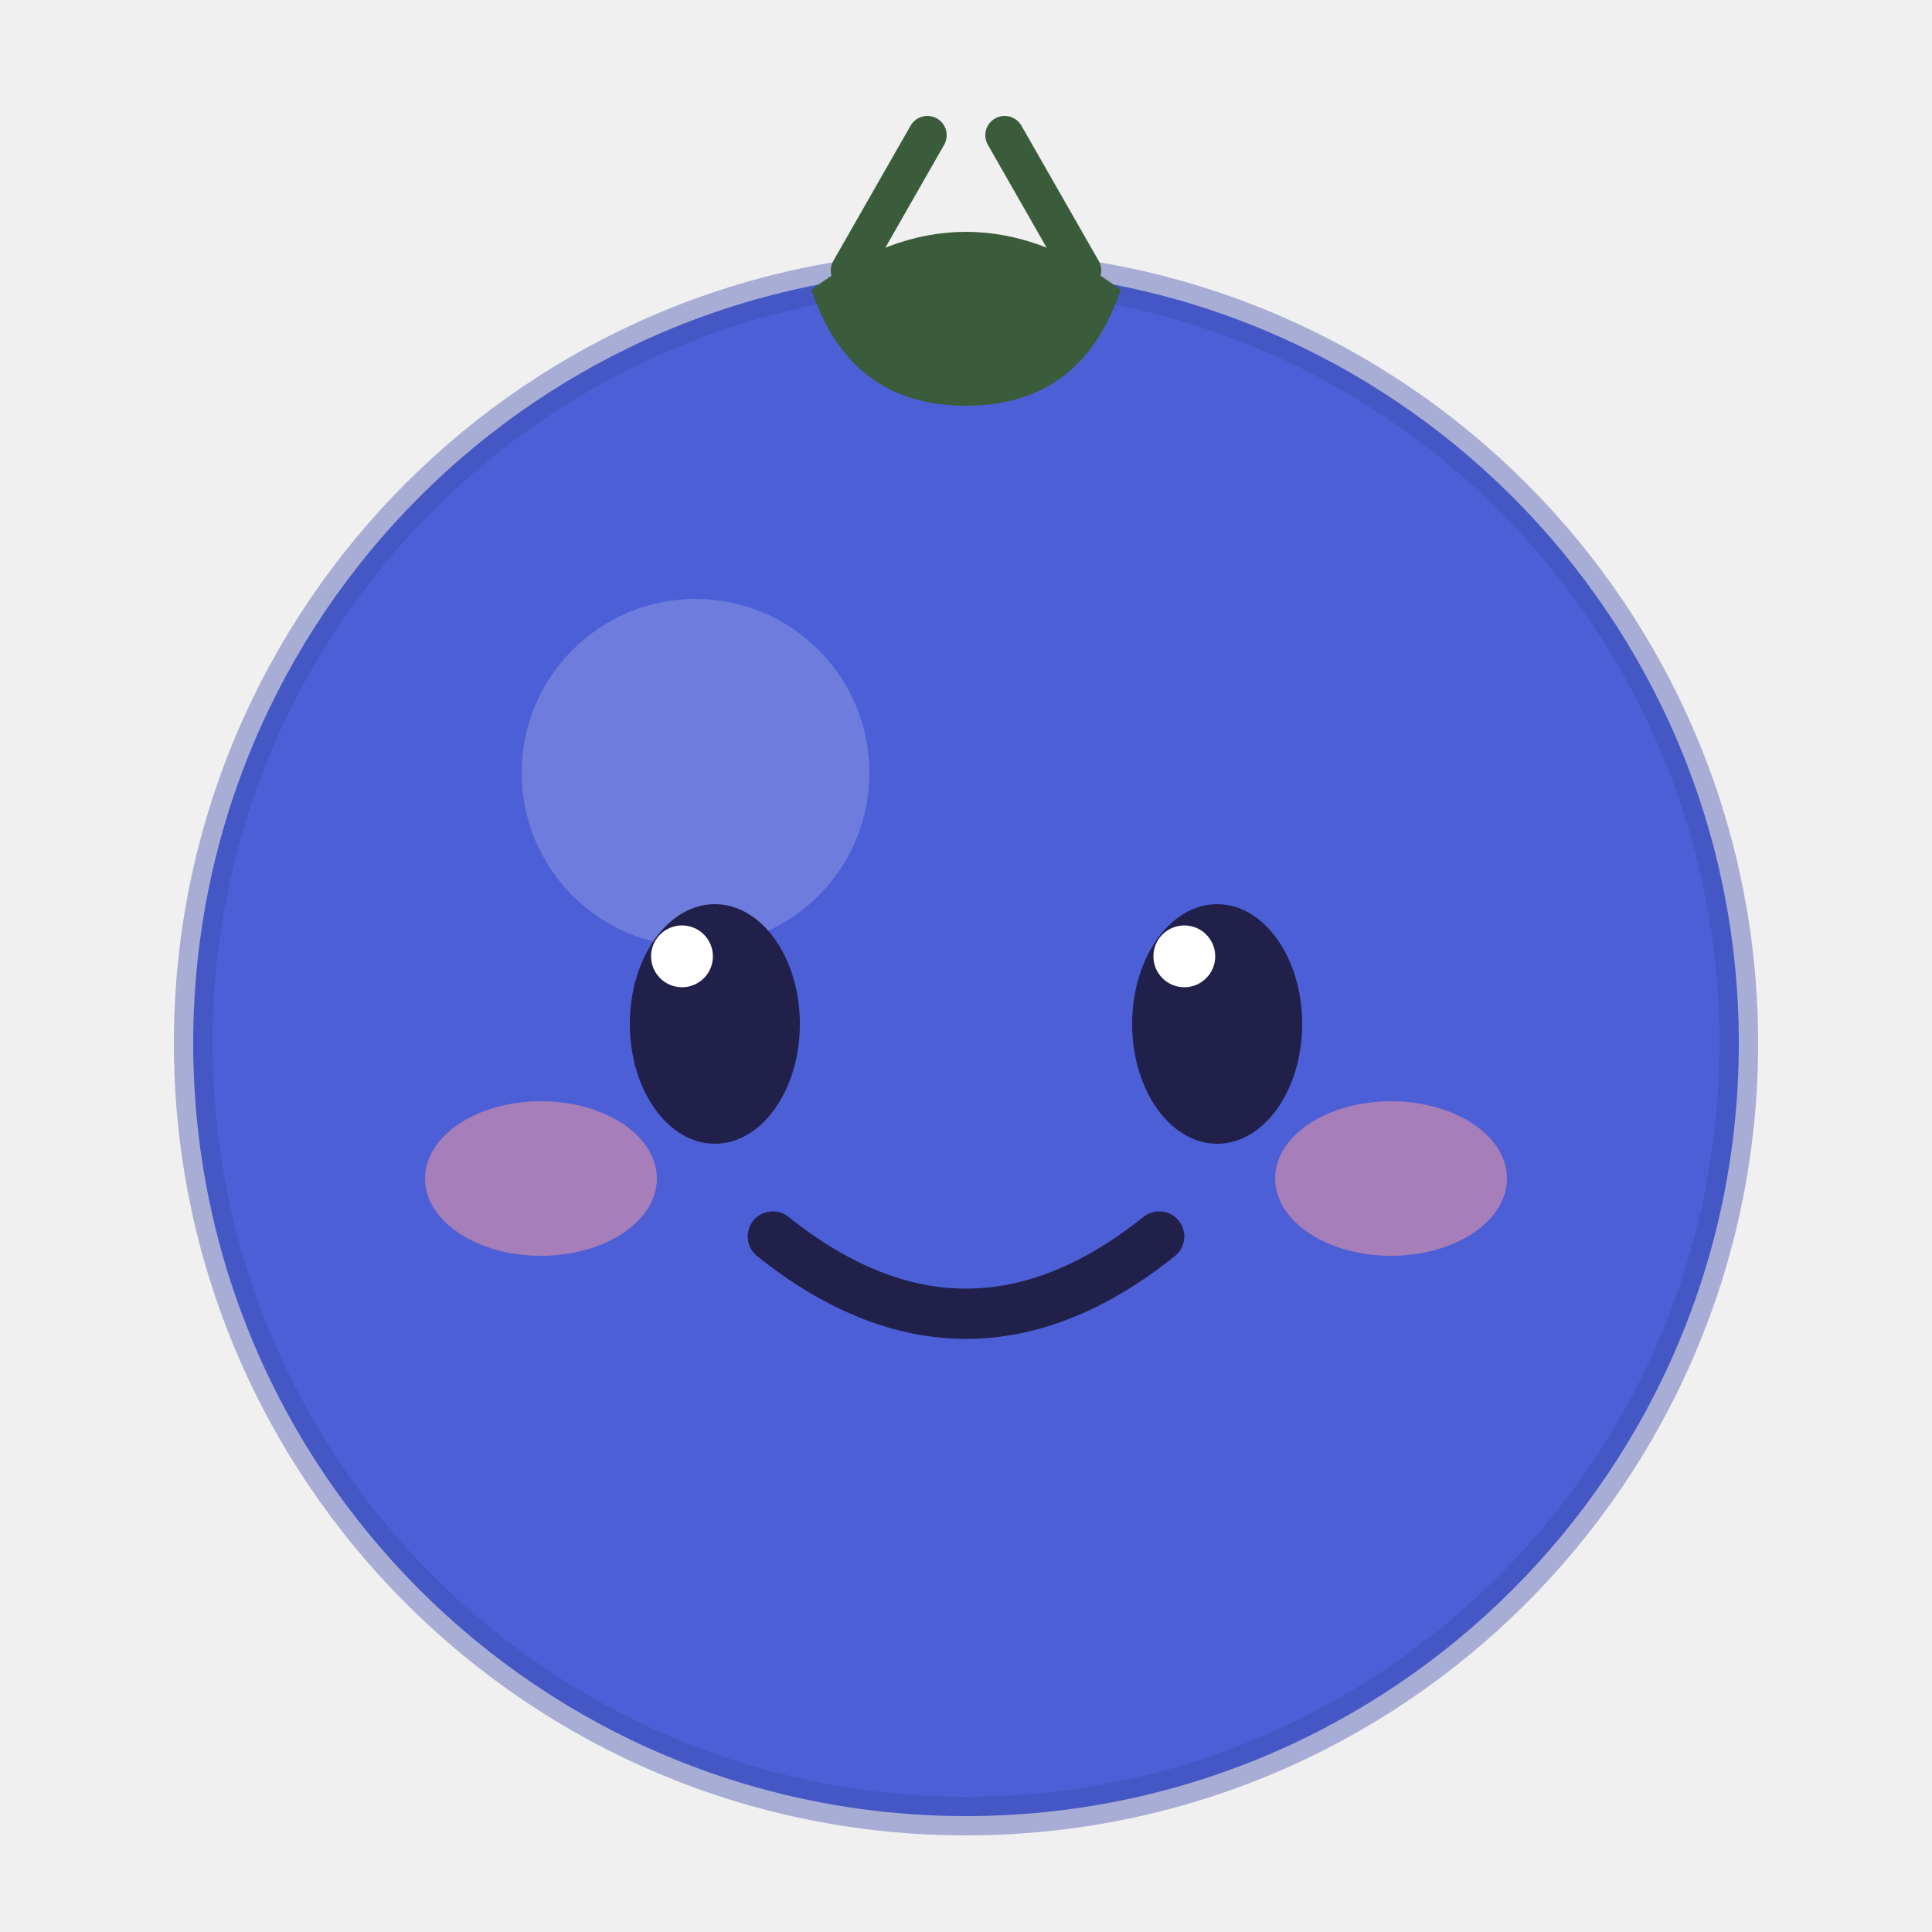
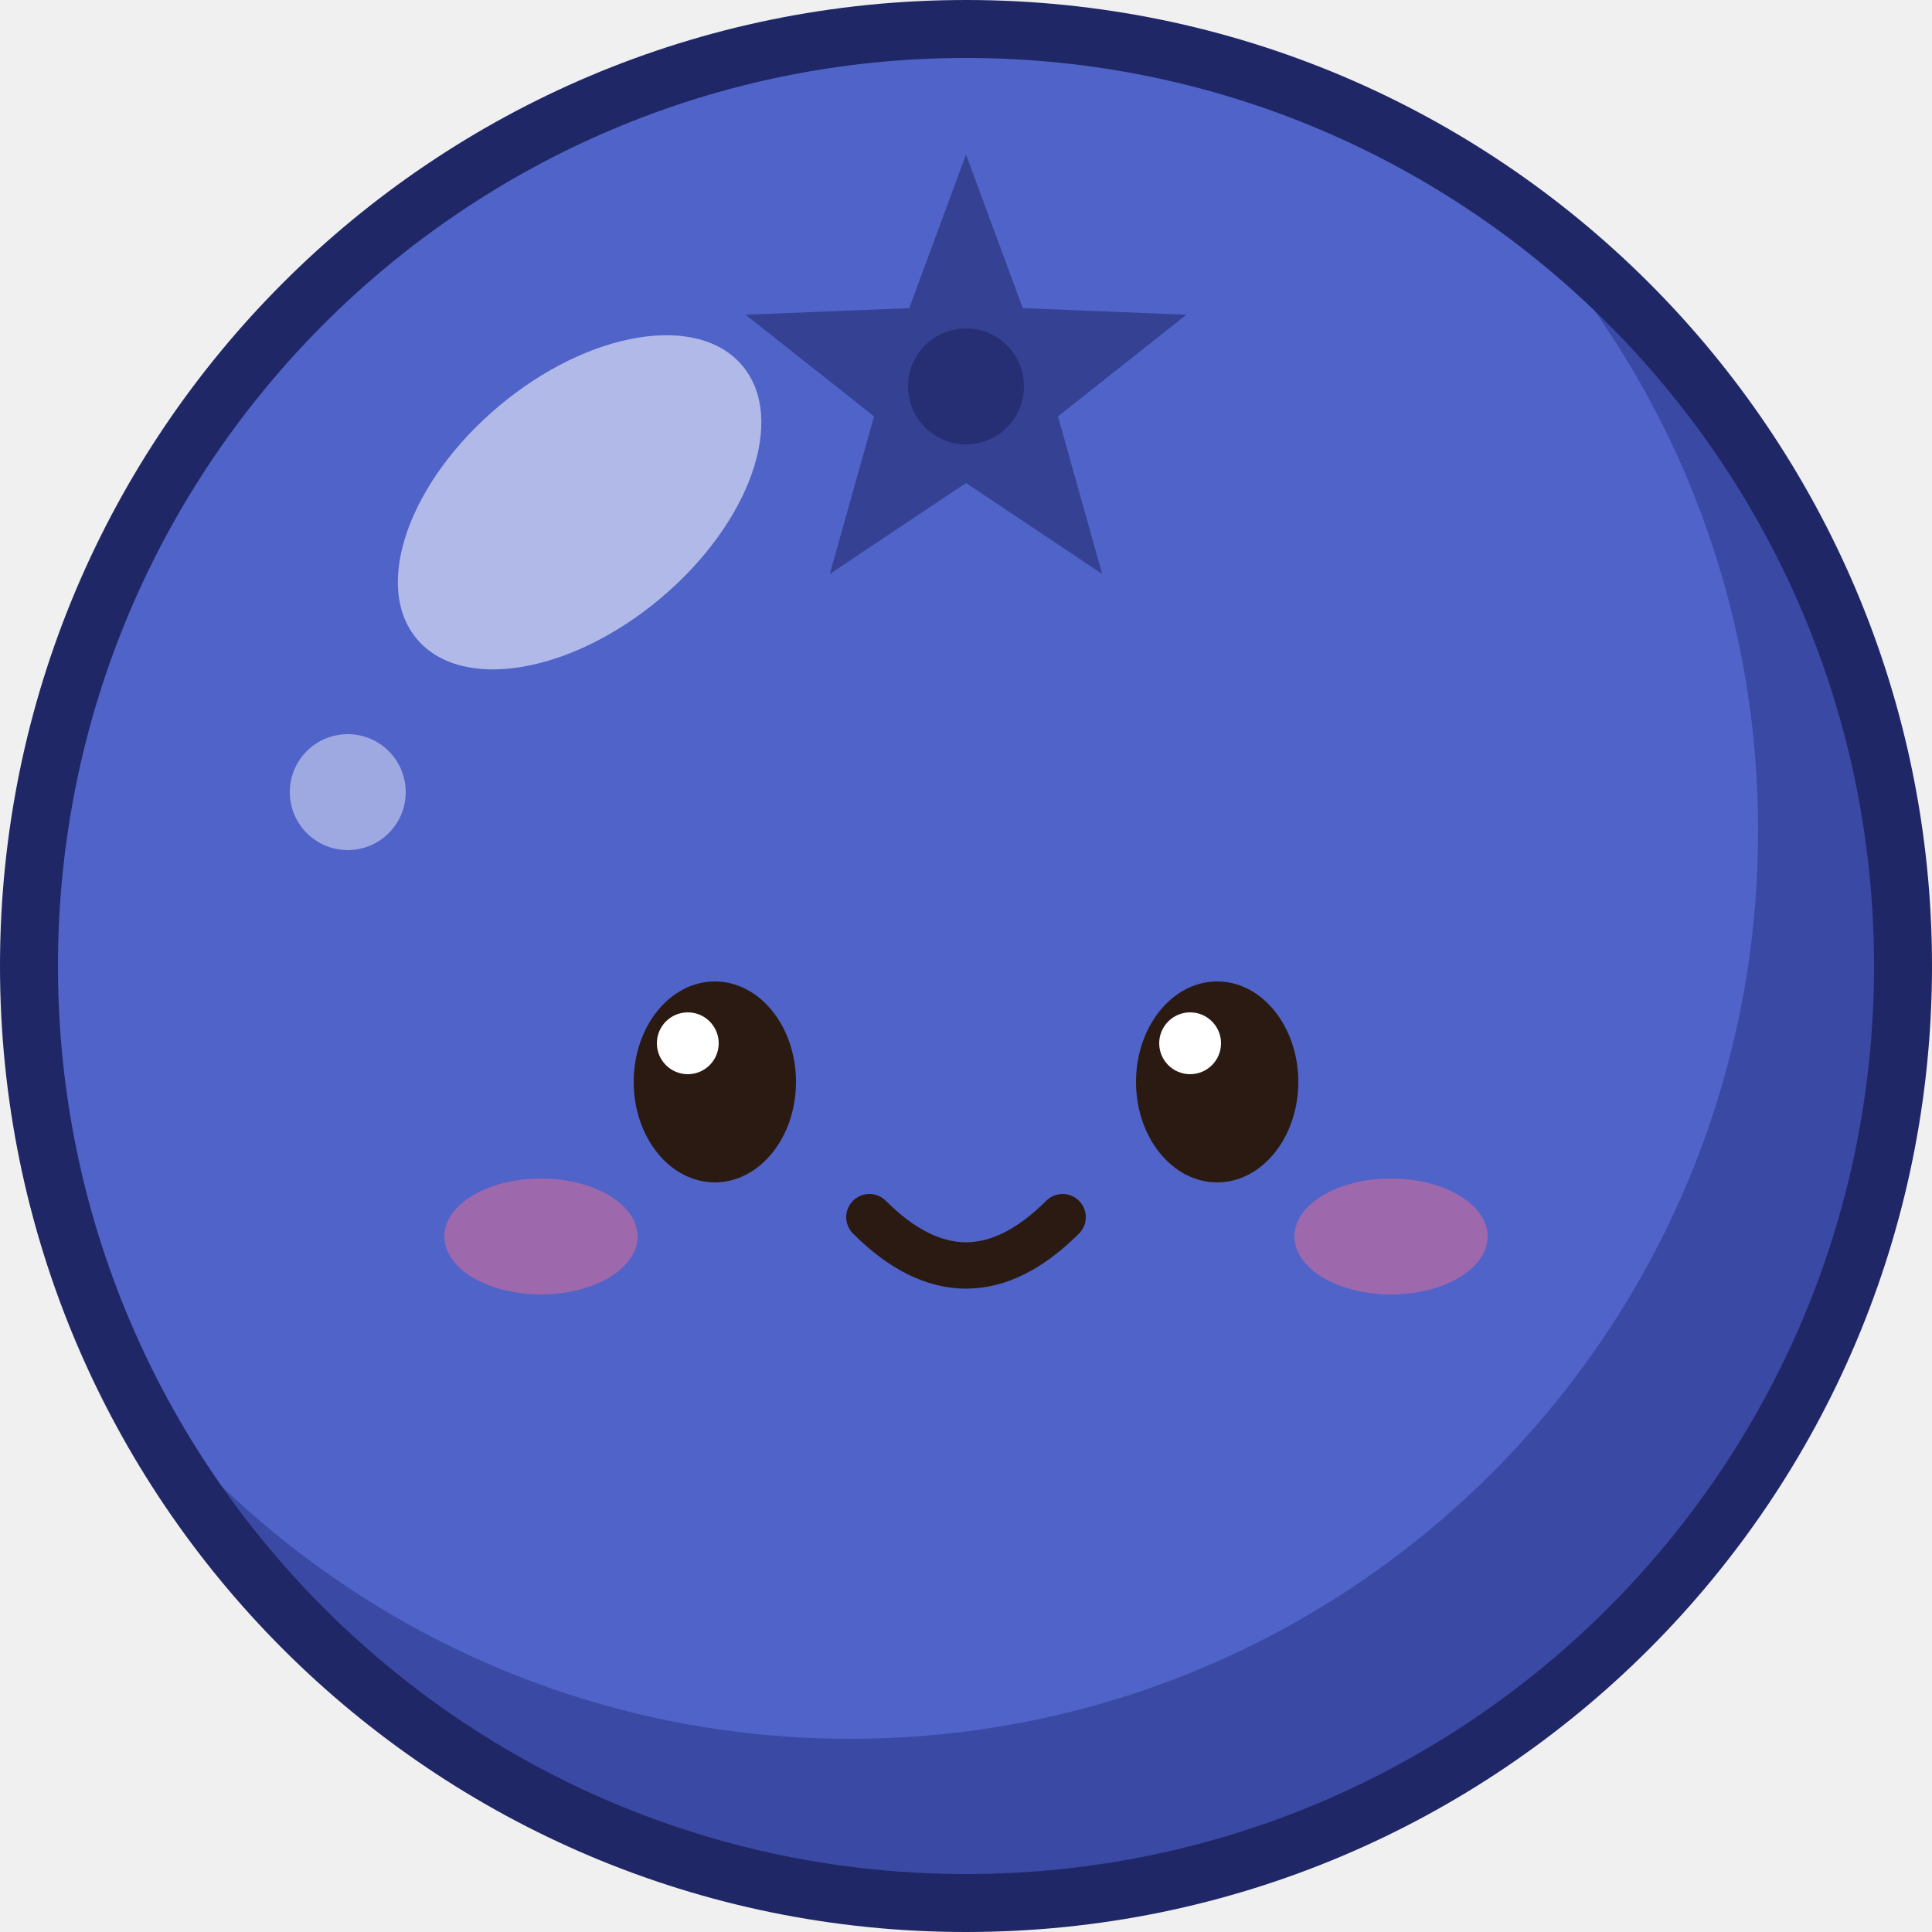
- <svg xmlns="http://www.w3.org/2000/svg" viewBox="0 0 100 100">
-   <circle cx="50" cy="54" r="40" fill="#4d5fd6" />
-   <circle cx="50" cy="54" r="40" fill="none" stroke="#3a48ad" stroke-width="2" opacity=".4" />
-   <circle cx="36" cy="40" r="9" fill="#ffffff" opacity=".18" />
-   <path d="M42 15 q8 -6 16 0 q-2 6 -8 6 q-6 0 -8 -6 Z" fill="#3a5c3a" />
-   <path d="M44 14 l4 -7 M56 14 l-4 -7" stroke="#3a5c3a" stroke-width="2" stroke-linecap="round" />
-   <ellipse cx="37" cy="53" rx="4.4" ry="6.2" fill="#20204a" />
-   <ellipse cx="63" cy="53" rx="4.4" ry="6.2" fill="#20204a" />
-   <circle cx="35.3" cy="49.5" r="1.6" fill="#fff" />
-   <circle cx="61.3" cy="49.5" r="1.6" fill="#fff" />
-   <path d="M40 64 Q50 72 60 64" stroke="#20204a" stroke-width="2.6" fill="none" stroke-linecap="round" />
-   <ellipse cx="28" cy="61" rx="6" ry="4" fill="#ff9d9d" opacity=".5" />
-   <ellipse cx="72" cy="61" rx="6" ry="4" fill="#ff9d9d" opacity=".5" />
+ <svg xmlns="http://www.w3.org/2000/svg" viewBox="-50 -50 100 100" width="28" height="28">
+   <defs>
+     <clipPath id="blabaer-clip">
+       <circle r="48.5" />
+     </clipPath>
+   </defs>
+   <g clip-path="url(#blabaer-clip)">
+     <rect x="-50" y="-50" width="100" height="100" fill="#3a49a3" />
+     <circle cx="-6" cy="-7" r="47" fill="#4f63c9" />
+     <polygon points="0.00,-42.00 2.94,-34.05 11.41,-33.71 4.76,-28.45 7.05,-20.29 0.00,-25.00 -7.05,-20.29 -4.76,-28.45 -11.41,-33.71 -2.94,-34.05" fill="#1f2766" opacity="0.55" />
+     <circle cy="-30" r="3" fill="#1f2766" opacity="0.7" />
+     <ellipse cx="-20" cy="-24" rx="11" ry="6.5" transform="rotate(-40 -20 -24)" fill="#fff" opacity="0.55" />
+     <circle cx="-32" cy="-9" r="3" fill="#fff" opacity="0.45" />
+   </g>
+   <circle r="48.5" fill="none" stroke="#1f2766" stroke-width="3" />
+   <ellipse cx="-13" cy="6" rx="4.2" ry="5.2" fill="#2b1a12" />
+   <circle cx="-14.4" cy="4" r="1.6" fill="#fff" />
+   <ellipse cx="-22" cy="14" rx="5" ry="3" fill="#ff6f8a" opacity="0.45" />
+   <ellipse cx="13" cy="6" rx="4.2" ry="5.2" fill="#2b1a12" />
+   <circle cx="11.6" cy="4" r="1.6" fill="#fff" />
+   <ellipse cx="22" cy="14" rx="5" ry="3" fill="#ff6f8a" opacity="0.45" />
+   <path d="M-5 13 Q0 18 5 13" fill="none" stroke="#2b1a12" stroke-width="2.4" stroke-linecap="round" />
</svg>
